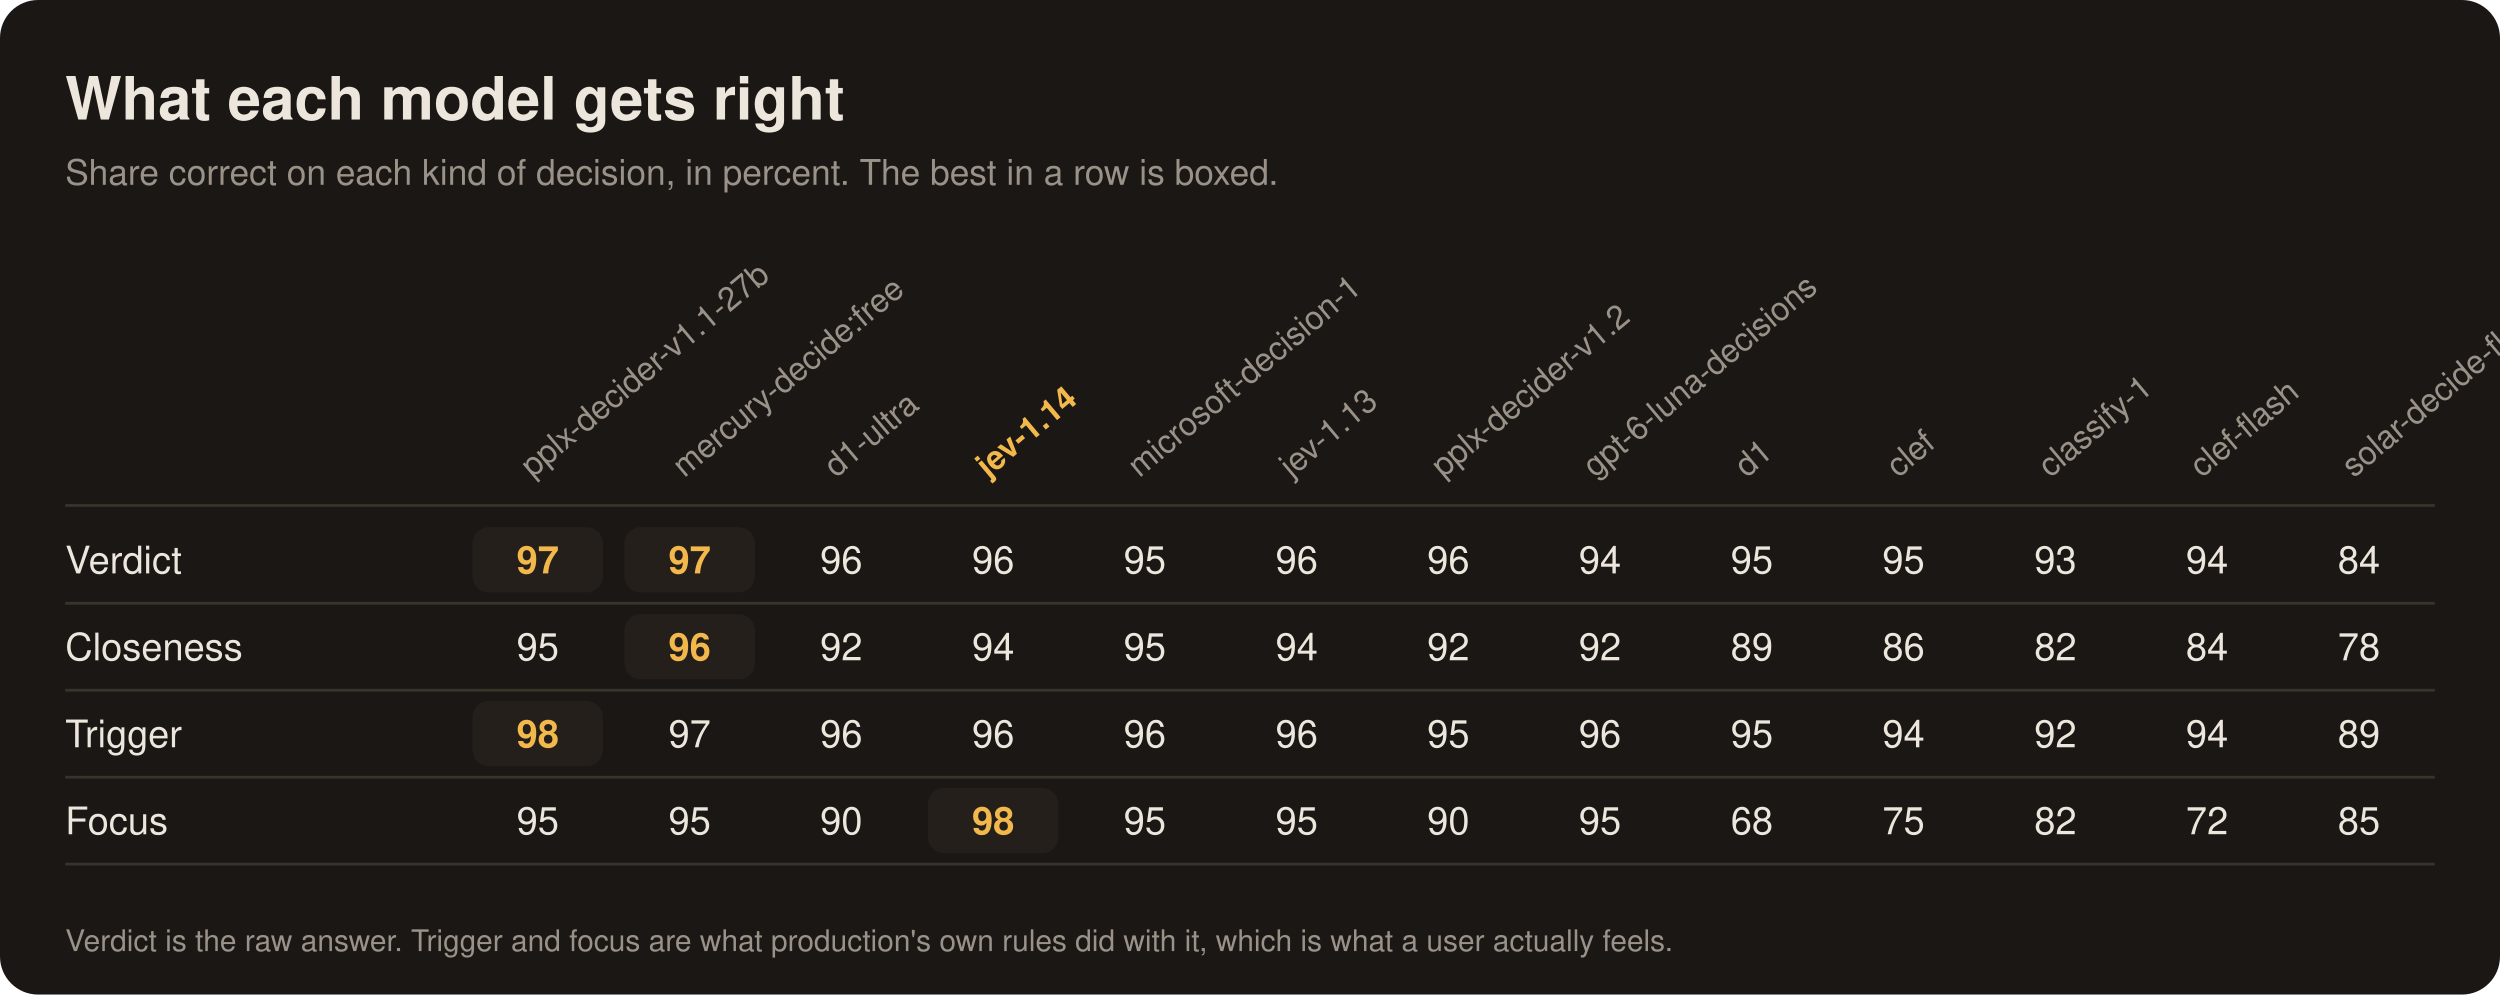
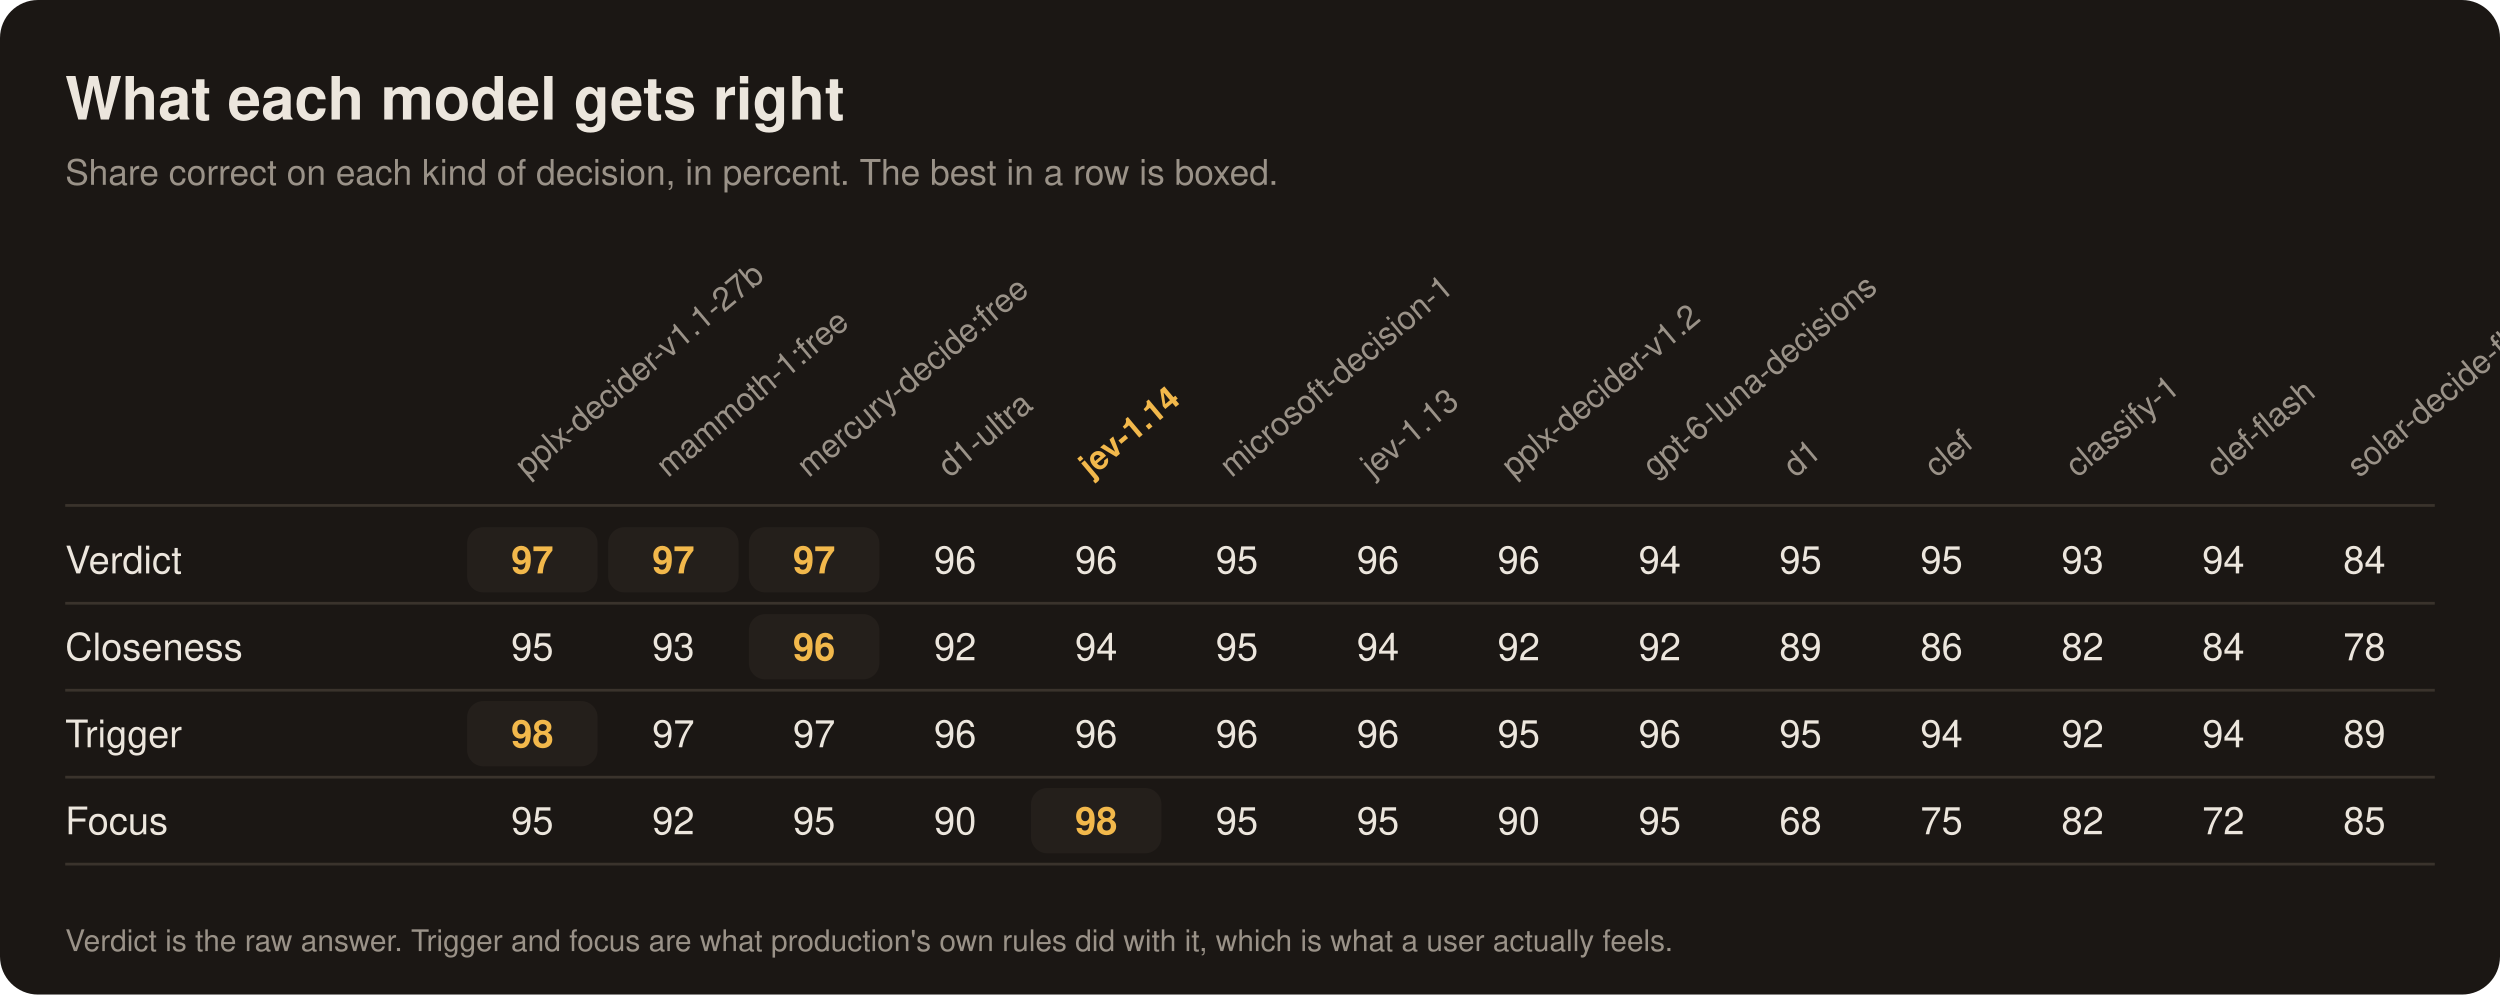
<svg xmlns="http://www.w3.org/2000/svg" viewBox="0 0 920 366" width="920" role="img" aria-label="What each model gets right" font-family="-apple-system,BlinkMacSystemFont,'Segoe UI',Helvetica,Arial,sans-serif">
  <rect width="920" height="366" rx="14" fill="#1b1714" />
  <text x="24.0" y="44.0" font-size="22" font-weight="700" fill="#ece6dd" text-anchor="start">What each model gets right</text>
  <text x="24.0" y="68.0" font-size="13" font-weight="400" fill="#9a9288" text-anchor="start">Share correct on each kind of decision, in percent. The best in a row is boxed.</text>
-   <text transform="translate(195.9 176.0) rotate(-40)" font-size="12" font-weight="500" fill="#9a9288">pplx-decider-v1.1-27b</text>
-   <text transform="translate(251.8 176.0) rotate(-40)" font-size="12" font-weight="500" fill="#9a9288">mercury-decide:free</text>
-   <text transform="translate(307.6 176.0) rotate(-40)" font-size="12" font-weight="500" fill="#9a9288">d1-ultra</text>
-   <text transform="translate(363.5 176.0) rotate(-40)" font-size="12" font-weight="700" fill="#f2b84b">jev-1.14</text>
-   <text transform="translate(419.3 176.0) rotate(-40)" font-size="12" font-weight="500" fill="#9a9288">microsoft-decision-1</text>
-   <text transform="translate(475.2 176.0) rotate(-40)" font-size="12" font-weight="500" fill="#9a9288">jev-1.13</text>
-   <text transform="translate(531.0 176.0) rotate(-40)" font-size="12" font-weight="500" fill="#9a9288">pplx-decider-v1.2</text>
-   <text transform="translate(586.8 176.0) rotate(-40)" font-size="12" font-weight="500" fill="#9a9288">gpt-6-luna-decisions</text>
-   <text transform="translate(642.7 176.0) rotate(-40)" font-size="12" font-weight="500" fill="#9a9288">d1</text>
-   <text transform="translate(698.5 176.0) rotate(-40)" font-size="12" font-weight="500" fill="#9a9288">clef</text>
-   <text transform="translate(754.4 176.0) rotate(-40)" font-size="12" font-weight="500" fill="#9a9288">classify-1</text>
-   <text transform="translate(810.2 176.0) rotate(-40)" font-size="12" font-weight="500" fill="#9a9288">clef-flash</text>
-   <text transform="translate(866.1 176.0) rotate(-40)" font-size="12" font-weight="500" fill="#9a9288">solar-decide-flash</text>
+   <text transform="translate(193.9 176.0) rotate(-40)" font-size="12" font-weight="500" fill="#9a9288">pplx-decider-v1.1-27b</text>
+   <text transform="translate(245.8 176.0) rotate(-40)" font-size="12" font-weight="500" fill="#9a9288">mammoth-1:free</text>
+   <text transform="translate(297.6 176.0) rotate(-40)" font-size="12" font-weight="500" fill="#9a9288">mercury-decide:free</text>
+   <text transform="translate(349.5 176.0) rotate(-40)" font-size="12" font-weight="500" fill="#9a9288">d1-ultra</text>
+   <text transform="translate(401.4 176.0) rotate(-40)" font-size="12" font-weight="700" fill="#f2b84b">jev-1.14</text>
+   <text transform="translate(453.2 176.0) rotate(-40)" font-size="12" font-weight="500" fill="#9a9288">microsoft-decision-1</text>
+   <text transform="translate(505.1 176.0) rotate(-40)" font-size="12" font-weight="500" fill="#9a9288">jev-1.13</text>
+   <text transform="translate(556.9 176.0) rotate(-40)" font-size="12" font-weight="500" fill="#9a9288">pplx-decider-v1.2</text>
+   <text transform="translate(608.8 176.0) rotate(-40)" font-size="12" font-weight="500" fill="#9a9288">gpt-6-luna-decisions</text>
+   <text transform="translate(660.6 176.0) rotate(-40)" font-size="12" font-weight="500" fill="#9a9288">d1</text>
+   <text transform="translate(712.5 176.0) rotate(-40)" font-size="12" font-weight="500" fill="#9a9288">clef</text>
+   <text transform="translate(764.4 176.0) rotate(-40)" font-size="12" font-weight="500" fill="#9a9288">classify-1</text>
+   <text transform="translate(816.2 176.0) rotate(-40)" font-size="12" font-weight="500" fill="#9a9288">clef-flash</text>
+   <text transform="translate(868.1 176.0) rotate(-40)" font-size="12" font-weight="500" fill="#9a9288">solar-decide-flash</text>
  <line x1="24.0" y1="186.0" x2="896.0" y2="186.0" stroke="#3a332c" stroke-width="1.0" />
  <text x="24.0" y="211.0" font-size="14" font-weight="500" fill="#ece6dd" text-anchor="start">Verdict</text>
-   <rect x="173.9" y="194.0" width="48.0" height="24.0" rx="6.0" fill="#241f1b" />
-   <text x="197.9" y="211.0" font-size="14" font-weight="700" fill="#f2b84b" text-anchor="middle">97</text>
-   <rect x="229.8" y="194.0" width="48.0" height="24.0" rx="6.0" fill="#241f1b" />
-   <text x="253.8" y="211.0" font-size="14" font-weight="700" fill="#f2b84b" text-anchor="middle">97</text>
-   <text x="309.6" y="211.0" font-size="14" font-weight="400" fill="#ece6dd" text-anchor="middle">96</text>
-   <text x="365.5" y="211.0" font-size="14" font-weight="400" fill="#ece6dd" text-anchor="middle">96</text>
-   <text x="421.3" y="211.0" font-size="14" font-weight="400" fill="#ece6dd" text-anchor="middle">95</text>
-   <text x="477.2" y="211.0" font-size="14" font-weight="400" fill="#ece6dd" text-anchor="middle">96</text>
-   <text x="533.0" y="211.0" font-size="14" font-weight="400" fill="#ece6dd" text-anchor="middle">96</text>
-   <text x="588.8" y="211.0" font-size="14" font-weight="400" fill="#ece6dd" text-anchor="middle">94</text>
-   <text x="644.7" y="211.0" font-size="14" font-weight="400" fill="#ece6dd" text-anchor="middle">95</text>
-   <text x="700.5" y="211.0" font-size="14" font-weight="400" fill="#ece6dd" text-anchor="middle">95</text>
-   <text x="756.4" y="211.0" font-size="14" font-weight="400" fill="#ece6dd" text-anchor="middle">93</text>
-   <text x="812.2" y="211.0" font-size="14" font-weight="400" fill="#ece6dd" text-anchor="middle">94</text>
-   <text x="868.1" y="211.0" font-size="14" font-weight="400" fill="#ece6dd" text-anchor="middle">84</text>
+   <rect x="171.9" y="194.0" width="48.0" height="24.0" rx="6.0" fill="#241f1b" />
+   <text x="195.9" y="211.0" font-size="14" font-weight="700" fill="#f2b84b" text-anchor="middle">97</text>
+   <rect x="223.8" y="194.0" width="48.0" height="24.0" rx="6.0" fill="#241f1b" />
+   <text x="247.8" y="211.0" font-size="14" font-weight="700" fill="#f2b84b" text-anchor="middle">97</text>
+   <rect x="275.6" y="194.0" width="48.0" height="24.0" rx="6.0" fill="#241f1b" />
+   <text x="299.6" y="211.0" font-size="14" font-weight="700" fill="#f2b84b" text-anchor="middle">97</text>
+   <text x="351.5" y="211.0" font-size="14" font-weight="400" fill="#ece6dd" text-anchor="middle">96</text>
+   <text x="403.4" y="211.0" font-size="14" font-weight="400" fill="#ece6dd" text-anchor="middle">96</text>
+   <text x="455.2" y="211.0" font-size="14" font-weight="400" fill="#ece6dd" text-anchor="middle">95</text>
+   <text x="507.1" y="211.0" font-size="14" font-weight="400" fill="#ece6dd" text-anchor="middle">96</text>
+   <text x="558.9" y="211.0" font-size="14" font-weight="400" fill="#ece6dd" text-anchor="middle">96</text>
+   <text x="610.8" y="211.0" font-size="14" font-weight="400" fill="#ece6dd" text-anchor="middle">94</text>
+   <text x="662.6" y="211.0" font-size="14" font-weight="400" fill="#ece6dd" text-anchor="middle">95</text>
+   <text x="714.5" y="211.0" font-size="14" font-weight="400" fill="#ece6dd" text-anchor="middle">95</text>
+   <text x="766.4" y="211.0" font-size="14" font-weight="400" fill="#ece6dd" text-anchor="middle">93</text>
+   <text x="818.2" y="211.0" font-size="14" font-weight="400" fill="#ece6dd" text-anchor="middle">94</text>
+   <text x="870.1" y="211.0" font-size="14" font-weight="400" fill="#ece6dd" text-anchor="middle">84</text>
  <line x1="24.0" y1="222.0" x2="896.0" y2="222.0" stroke="#3a332c" stroke-width="1.0" />
  <text x="24.0" y="243.0" font-size="14" font-weight="500" fill="#ece6dd" text-anchor="start">Closeness</text>
-   <text x="197.9" y="243.0" font-size="14" font-weight="400" fill="#ece6dd" text-anchor="middle">95</text>
-   <rect x="229.8" y="226.0" width="48.0" height="24.0" rx="6.0" fill="#241f1b" />
-   <text x="253.8" y="243.0" font-size="14" font-weight="700" fill="#f2b84b" text-anchor="middle">96</text>
-   <text x="309.6" y="243.0" font-size="14" font-weight="400" fill="#ece6dd" text-anchor="middle">92</text>
-   <text x="365.5" y="243.0" font-size="14" font-weight="400" fill="#ece6dd" text-anchor="middle">94</text>
-   <text x="421.3" y="243.0" font-size="14" font-weight="400" fill="#ece6dd" text-anchor="middle">95</text>
-   <text x="477.2" y="243.0" font-size="14" font-weight="400" fill="#ece6dd" text-anchor="middle">94</text>
-   <text x="533.0" y="243.0" font-size="14" font-weight="400" fill="#ece6dd" text-anchor="middle">92</text>
-   <text x="588.8" y="243.0" font-size="14" font-weight="400" fill="#ece6dd" text-anchor="middle">92</text>
-   <text x="644.7" y="243.0" font-size="14" font-weight="400" fill="#ece6dd" text-anchor="middle">89</text>
-   <text x="700.5" y="243.0" font-size="14" font-weight="400" fill="#ece6dd" text-anchor="middle">86</text>
-   <text x="756.4" y="243.0" font-size="14" font-weight="400" fill="#ece6dd" text-anchor="middle">82</text>
-   <text x="812.2" y="243.0" font-size="14" font-weight="400" fill="#ece6dd" text-anchor="middle">84</text>
-   <text x="868.1" y="243.0" font-size="14" font-weight="400" fill="#ece6dd" text-anchor="middle">78</text>
+   <text x="195.9" y="243.0" font-size="14" font-weight="400" fill="#ece6dd" text-anchor="middle">95</text>
+   <text x="247.8" y="243.0" font-size="14" font-weight="400" fill="#ece6dd" text-anchor="middle">93</text>
+   <rect x="275.6" y="226.0" width="48.0" height="24.0" rx="6.0" fill="#241f1b" />
+   <text x="299.6" y="243.0" font-size="14" font-weight="700" fill="#f2b84b" text-anchor="middle">96</text>
+   <text x="351.5" y="243.0" font-size="14" font-weight="400" fill="#ece6dd" text-anchor="middle">92</text>
+   <text x="403.4" y="243.0" font-size="14" font-weight="400" fill="#ece6dd" text-anchor="middle">94</text>
+   <text x="455.2" y="243.0" font-size="14" font-weight="400" fill="#ece6dd" text-anchor="middle">95</text>
+   <text x="507.1" y="243.0" font-size="14" font-weight="400" fill="#ece6dd" text-anchor="middle">94</text>
+   <text x="558.9" y="243.0" font-size="14" font-weight="400" fill="#ece6dd" text-anchor="middle">92</text>
+   <text x="610.8" y="243.0" font-size="14" font-weight="400" fill="#ece6dd" text-anchor="middle">92</text>
+   <text x="662.6" y="243.0" font-size="14" font-weight="400" fill="#ece6dd" text-anchor="middle">89</text>
+   <text x="714.5" y="243.0" font-size="14" font-weight="400" fill="#ece6dd" text-anchor="middle">86</text>
+   <text x="766.4" y="243.0" font-size="14" font-weight="400" fill="#ece6dd" text-anchor="middle">82</text>
+   <text x="818.2" y="243.0" font-size="14" font-weight="400" fill="#ece6dd" text-anchor="middle">84</text>
+   <text x="870.1" y="243.0" font-size="14" font-weight="400" fill="#ece6dd" text-anchor="middle">78</text>
  <line x1="24.0" y1="254.0" x2="896.0" y2="254.0" stroke="#3a332c" stroke-width="1.0" />
  <text x="24.0" y="275.0" font-size="14" font-weight="500" fill="#ece6dd" text-anchor="start">Trigger</text>
-   <rect x="173.9" y="258.0" width="48.0" height="24.0" rx="6.0" fill="#241f1b" />
-   <text x="197.9" y="275.0" font-size="14" font-weight="700" fill="#f2b84b" text-anchor="middle">98</text>
-   <text x="253.8" y="275.0" font-size="14" font-weight="400" fill="#ece6dd" text-anchor="middle">97</text>
-   <text x="309.6" y="275.0" font-size="14" font-weight="400" fill="#ece6dd" text-anchor="middle">96</text>
-   <text x="365.5" y="275.0" font-size="14" font-weight="400" fill="#ece6dd" text-anchor="middle">96</text>
-   <text x="421.3" y="275.0" font-size="14" font-weight="400" fill="#ece6dd" text-anchor="middle">96</text>
-   <text x="477.2" y="275.0" font-size="14" font-weight="400" fill="#ece6dd" text-anchor="middle">96</text>
-   <text x="533.0" y="275.0" font-size="14" font-weight="400" fill="#ece6dd" text-anchor="middle">95</text>
-   <text x="588.8" y="275.0" font-size="14" font-weight="400" fill="#ece6dd" text-anchor="middle">96</text>
-   <text x="644.7" y="275.0" font-size="14" font-weight="400" fill="#ece6dd" text-anchor="middle">95</text>
-   <text x="700.5" y="275.0" font-size="14" font-weight="400" fill="#ece6dd" text-anchor="middle">94</text>
-   <text x="756.4" y="275.0" font-size="14" font-weight="400" fill="#ece6dd" text-anchor="middle">92</text>
-   <text x="812.2" y="275.0" font-size="14" font-weight="400" fill="#ece6dd" text-anchor="middle">94</text>
-   <text x="868.1" y="275.0" font-size="14" font-weight="400" fill="#ece6dd" text-anchor="middle">89</text>
+   <rect x="171.9" y="258.0" width="48.0" height="24.0" rx="6.0" fill="#241f1b" />
+   <text x="195.9" y="275.0" font-size="14" font-weight="700" fill="#f2b84b" text-anchor="middle">98</text>
+   <text x="247.8" y="275.0" font-size="14" font-weight="400" fill="#ece6dd" text-anchor="middle">97</text>
+   <text x="299.6" y="275.0" font-size="14" font-weight="400" fill="#ece6dd" text-anchor="middle">97</text>
+   <text x="351.5" y="275.0" font-size="14" font-weight="400" fill="#ece6dd" text-anchor="middle">96</text>
+   <text x="403.4" y="275.0" font-size="14" font-weight="400" fill="#ece6dd" text-anchor="middle">96</text>
+   <text x="455.2" y="275.0" font-size="14" font-weight="400" fill="#ece6dd" text-anchor="middle">96</text>
+   <text x="507.1" y="275.0" font-size="14" font-weight="400" fill="#ece6dd" text-anchor="middle">96</text>
+   <text x="558.9" y="275.0" font-size="14" font-weight="400" fill="#ece6dd" text-anchor="middle">95</text>
+   <text x="610.8" y="275.0" font-size="14" font-weight="400" fill="#ece6dd" text-anchor="middle">96</text>
+   <text x="662.6" y="275.0" font-size="14" font-weight="400" fill="#ece6dd" text-anchor="middle">95</text>
+   <text x="714.5" y="275.0" font-size="14" font-weight="400" fill="#ece6dd" text-anchor="middle">94</text>
+   <text x="766.4" y="275.0" font-size="14" font-weight="400" fill="#ece6dd" text-anchor="middle">92</text>
+   <text x="818.2" y="275.0" font-size="14" font-weight="400" fill="#ece6dd" text-anchor="middle">94</text>
+   <text x="870.1" y="275.0" font-size="14" font-weight="400" fill="#ece6dd" text-anchor="middle">89</text>
  <line x1="24.0" y1="286.0" x2="896.0" y2="286.0" stroke="#3a332c" stroke-width="1.0" />
  <text x="24.0" y="307.0" font-size="14" font-weight="500" fill="#ece6dd" text-anchor="start">Focus</text>
-   <text x="197.9" y="307.0" font-size="14" font-weight="400" fill="#ece6dd" text-anchor="middle">95</text>
-   <text x="253.8" y="307.0" font-size="14" font-weight="400" fill="#ece6dd" text-anchor="middle">95</text>
-   <text x="309.6" y="307.0" font-size="14" font-weight="400" fill="#ece6dd" text-anchor="middle">90</text>
-   <rect x="341.5" y="290.0" width="48.0" height="24.0" rx="6.0" fill="#241f1b" />
-   <text x="365.5" y="307.0" font-size="14" font-weight="700" fill="#f2b84b" text-anchor="middle">98</text>
-   <text x="421.3" y="307.0" font-size="14" font-weight="400" fill="#ece6dd" text-anchor="middle">95</text>
-   <text x="477.2" y="307.0" font-size="14" font-weight="400" fill="#ece6dd" text-anchor="middle">95</text>
-   <text x="533.0" y="307.0" font-size="14" font-weight="400" fill="#ece6dd" text-anchor="middle">90</text>
-   <text x="588.8" y="307.0" font-size="14" font-weight="400" fill="#ece6dd" text-anchor="middle">95</text>
-   <text x="644.7" y="307.0" font-size="14" font-weight="400" fill="#ece6dd" text-anchor="middle">68</text>
-   <text x="700.5" y="307.0" font-size="14" font-weight="400" fill="#ece6dd" text-anchor="middle">75</text>
-   <text x="756.4" y="307.0" font-size="14" font-weight="400" fill="#ece6dd" text-anchor="middle">82</text>
-   <text x="812.2" y="307.0" font-size="14" font-weight="400" fill="#ece6dd" text-anchor="middle">72</text>
-   <text x="868.1" y="307.0" font-size="14" font-weight="400" fill="#ece6dd" text-anchor="middle">85</text>
+   <text x="195.9" y="307.0" font-size="14" font-weight="400" fill="#ece6dd" text-anchor="middle">95</text>
+   <text x="247.8" y="307.0" font-size="14" font-weight="400" fill="#ece6dd" text-anchor="middle">92</text>
+   <text x="299.6" y="307.0" font-size="14" font-weight="400" fill="#ece6dd" text-anchor="middle">95</text>
+   <text x="351.5" y="307.0" font-size="14" font-weight="400" fill="#ece6dd" text-anchor="middle">90</text>
+   <rect x="379.4" y="290.0" width="48.0" height="24.0" rx="6.0" fill="#241f1b" />
+   <text x="403.4" y="307.0" font-size="14" font-weight="700" fill="#f2b84b" text-anchor="middle">98</text>
+   <text x="455.2" y="307.0" font-size="14" font-weight="400" fill="#ece6dd" text-anchor="middle">95</text>
+   <text x="507.1" y="307.0" font-size="14" font-weight="400" fill="#ece6dd" text-anchor="middle">95</text>
+   <text x="558.9" y="307.0" font-size="14" font-weight="400" fill="#ece6dd" text-anchor="middle">90</text>
+   <text x="610.8" y="307.0" font-size="14" font-weight="400" fill="#ece6dd" text-anchor="middle">95</text>
+   <text x="662.6" y="307.0" font-size="14" font-weight="400" fill="#ece6dd" text-anchor="middle">68</text>
+   <text x="714.5" y="307.0" font-size="14" font-weight="400" fill="#ece6dd" text-anchor="middle">75</text>
+   <text x="766.4" y="307.0" font-size="14" font-weight="400" fill="#ece6dd" text-anchor="middle">82</text>
+   <text x="818.2" y="307.0" font-size="14" font-weight="400" fill="#ece6dd" text-anchor="middle">72</text>
+   <text x="870.1" y="307.0" font-size="14" font-weight="400" fill="#ece6dd" text-anchor="middle">85</text>
  <line x1="24.0" y1="318.0" x2="896.0" y2="318.0" stroke="#3a332c" stroke-width="1.0" />
  <text x="24.0" y="350.0" font-size="11" font-weight="400" fill="#9a9288" text-anchor="start">Verdict is the raw answer. Trigger and focus are what production's own rules did with it, which is what a user actually feels.</text>
</svg>
